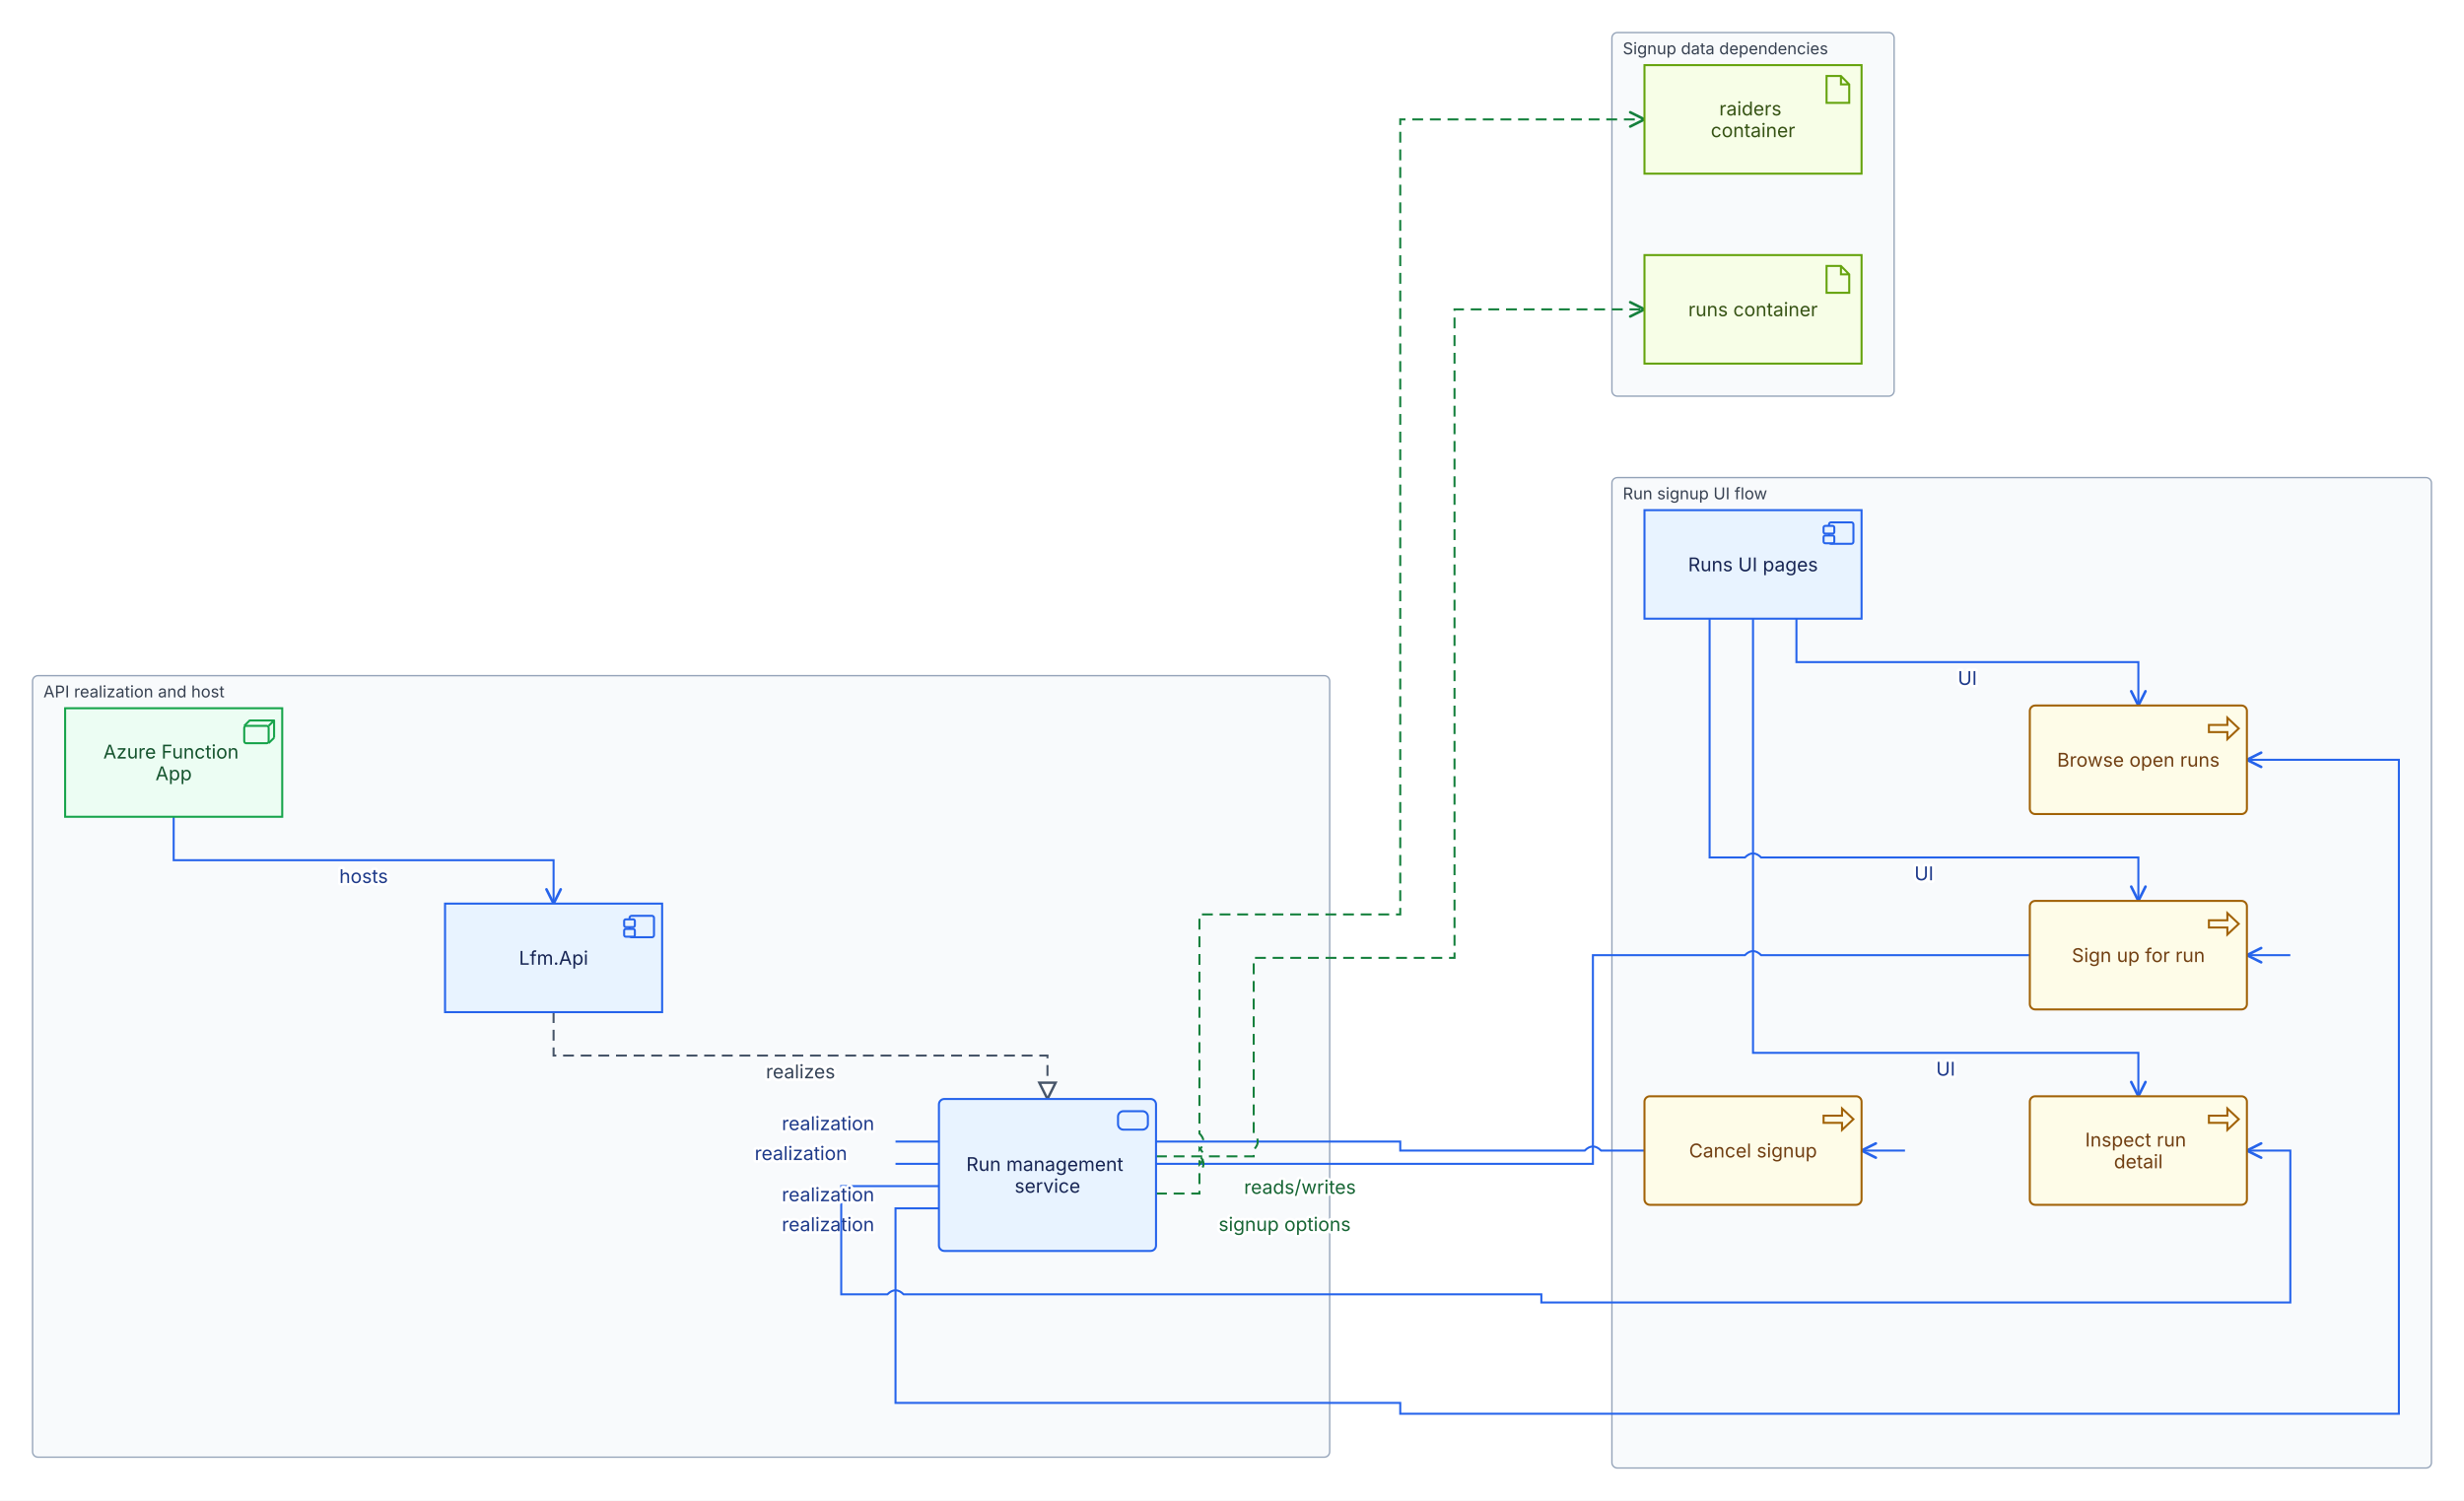
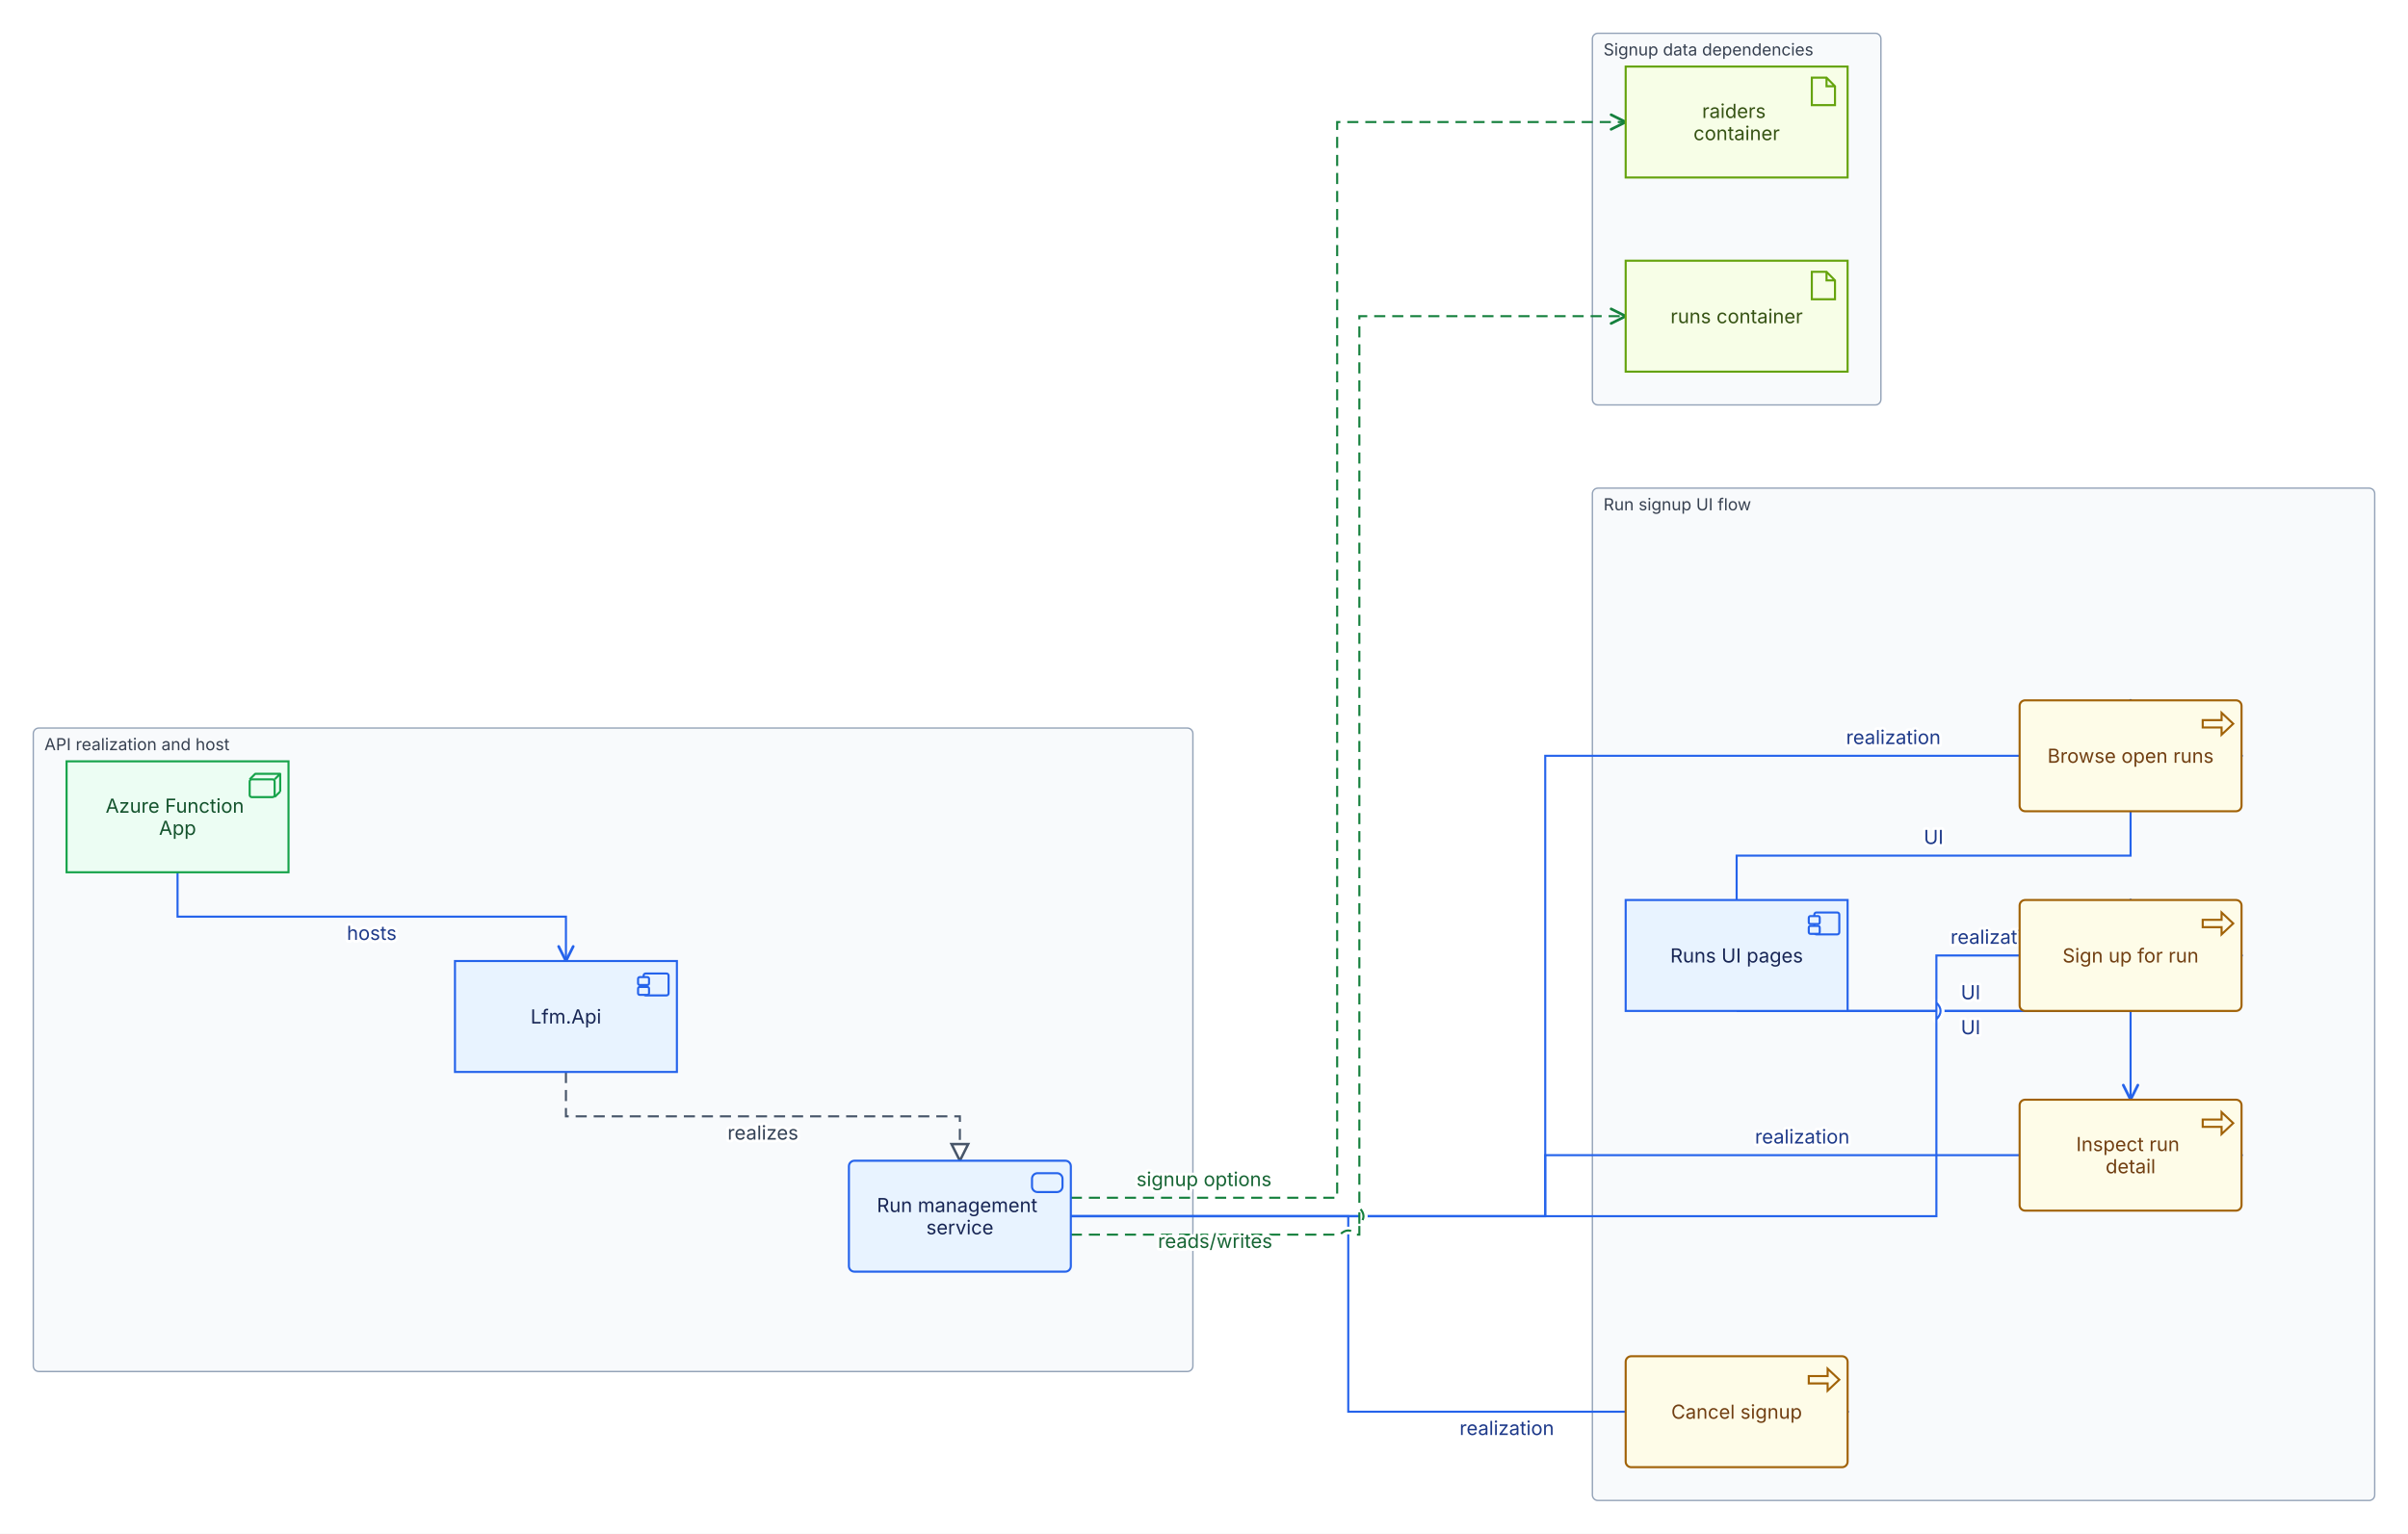
- <svg xmlns="http://www.w3.org/2000/svg" width="1816" height="1106" viewBox="-12.0 -12.0 1816.0 1106.0">
-   <rect x="-12.0" y="-12.0" width="1816.0" height="1106.0" fill="#ffffff" />
+ <svg xmlns="http://www.w3.org/2000/svg" width="1736" height="1106" viewBox="-12.0 -12.0 1736.0 1106.0">
+   <rect x="-12.0" y="-12.0" width="1736.0" height="1106.0" fill="#ffffff" />
  <g font-family="Inter, Arial, sans-serif" font-size="14.0">
    <g data-dediren-group-id="run-signup-realization-ui-flow">
-       <rect x="1176.0" y="340.0" width="604.0" height="730.0" rx="4.0" fill="#f8fafc" stroke="#94a3b8" stroke-width="1.0" />
-       <text x="1184.0" y="356.0" fill="#374151" font-size="12.0">Run signup UI flow</text>
+       <rect x="1136.0" y="340.0" width="564.0" height="730.0" rx="4.0" fill="#f8fafc" stroke="#94a3b8" stroke-width="1.0" />
+       <text x="1144.0" y="356.0" fill="#374151" font-size="12.0">Run signup UI flow</text>
    </g>
    <g data-dediren-group-id="run-signup-realization-api-host">
-       <rect x="12.0" y="486.0" width="956.0" height="576.0" rx="4.0" fill="#f8fafc" stroke="#94a3b8" stroke-width="1.0" />
-       <text x="20.0" y="502.0" fill="#374151" font-size="12.0">API realization and host</text>
+       <rect x="12.0" y="513.0" width="836.0" height="464.0" rx="4.0" fill="#f8fafc" stroke="#94a3b8" stroke-width="1.0" />
+       <text x="20.0" y="529.0" fill="#374151" font-size="12.0">API realization and host</text>
    </g>
    <g data-dediren-group-id="run-signup-realization-data">
-       <rect x="1176.0" y="12.0" width="208.0" height="268.0" rx="4.0" fill="#f8fafc" stroke="#94a3b8" stroke-width="1.0" />
-       <text x="1184.0" y="28.0" fill="#374151" font-size="12.0">Signup data dependencies</text>
+       <rect x="1136.0" y="12.0" width="208.0" height="268.0" rx="4.0" fill="#f8fafc" stroke="#94a3b8" stroke-width="1.0" />
+       <text x="1144.0" y="28.0" fill="#374151" font-size="12.0">Signup data dependencies</text>
    </g>
    <g data-dediren-edge-id="runs-ui-serves-browse">
      <defs>
        <marker id="marker-end-runs-ui-serves-browse" data-dediren-edge-marker-end="open_arrow" markerWidth="9" markerHeight="9" refX="8" refY="4.5" orient="auto" markerUnits="strokeWidth">
          <path d="M 1 1 L 8 4.5 L 1 8" fill="none" stroke="#2563eb" stroke-width="1.3" stroke-linecap="round" stroke-linejoin="round" />
        </marker>
      </defs>
-       <path d="M 1312.0 444.0 L 1312.0 476.0 L 1564.0 476.0 L 1564.0 508.0" fill="none" stroke="#2563eb" stroke-width="1.5" marker-end="url(#marker-end-runs-ui-serves-browse)" />
-       <text x="1438.0" y="492.8" text-anchor="middle" fill="#1e3a8a" stroke="#ffffff" stroke-width="4" stroke-linejoin="round" paint-order="stroke">UI</text>
+       <path d="M 1240.0 717.0 L 1240.0 605.0 L 1524.0 605.0 L 1524.0 493.0" fill="none" stroke="#2563eb" stroke-width="1.5" marker-end="url(#marker-end-runs-ui-serves-browse)" />
+       <text x="1382.0" y="596.6" text-anchor="middle" fill="#1e3a8a" stroke="#ffffff" stroke-width="4" stroke-linejoin="round" paint-order="stroke">UI</text>
    </g>
    <g data-dediren-edge-id="runs-ui-serves-inspect">
      <defs>
        <marker id="marker-end-runs-ui-serves-inspect" data-dediren-edge-marker-end="open_arrow" markerWidth="9" markerHeight="9" refX="8" refY="4.5" orient="auto" markerUnits="strokeWidth">
          <path d="M 1 1 L 8 4.5 L 1 8" fill="none" stroke="#2563eb" stroke-width="1.3" stroke-linecap="round" stroke-linejoin="round" />
        </marker>
      </defs>
-       <path d="M 1280.0 444.0 L 1280.0 764.0 L 1564.0 764.0 L 1564.0 796.0" fill="none" stroke="#2563eb" stroke-width="1.5" marker-end="url(#marker-end-runs-ui-serves-inspect)" />
-       <text x="1422.0" y="780.8" text-anchor="middle" fill="#1e3a8a" stroke="#ffffff" stroke-width="4" stroke-linejoin="round" paint-order="stroke">UI</text>
+       <path d="M 1240.0 717.0 L 1524.0 717.0 L 1524.0 781.0" fill="none" stroke="#2563eb" stroke-width="1.5" marker-end="url(#marker-end-runs-ui-serves-inspect)" />
+       <text x="1408.7" y="733.8" text-anchor="middle" fill="#1e3a8a" stroke="#ffffff" stroke-width="4" stroke-linejoin="round" paint-order="stroke">UI</text>
    </g>
    <g data-dediren-edge-id="runs-ui-serves-signup">
      <defs>
        <marker id="marker-end-runs-ui-serves-signup" data-dediren-edge-marker-end="open_arrow" markerWidth="9" markerHeight="9" refX="8" refY="4.5" orient="auto" markerUnits="strokeWidth">
          <path d="M 1 1 L 8 4.5 L 1 8" fill="none" stroke="#2563eb" stroke-width="1.3" stroke-linecap="round" stroke-linejoin="round" />
        </marker>
      </defs>
-       <path d="M 1248.0 444.0 L 1248.0 620.0 L 1274.0 620.0 Q 1280.0 614.0 1286.0 620.0 L 1564.0 620.0 L 1564.0 652.0" fill="none" stroke="#2563eb" stroke-width="1.5" marker-end="url(#marker-end-runs-ui-serves-signup)" />
-       <text x="1406.0" y="636.8" text-anchor="middle" fill="#1e3a8a" stroke="#ffffff" stroke-width="4" stroke-linejoin="round" paint-order="stroke">UI</text>
+       <path d="M 1240.0 717.0 L 1524.0 717.0 L 1524.0 637.0" fill="none" stroke="#2563eb" stroke-width="1.5" marker-end="url(#marker-end-runs-ui-serves-signup)" />
+       <text x="1408.7" y="708.6" text-anchor="middle" fill="#1e3a8a" stroke="#ffffff" stroke-width="4" stroke-linejoin="round" paint-order="stroke">UI</text>
    </g>
    <g data-dediren-edge-id="run-service-serves-browse">
      <defs>
        <marker id="marker-end-run-service-serves-browse" data-dediren-edge-marker-end="open_arrow" markerWidth="9" markerHeight="9" refX="8" refY="4.5" orient="auto" markerUnits="strokeWidth">
          <path d="M 1 1 L 8 4.5 L 1 8" fill="none" stroke="#2563eb" stroke-width="1.3" stroke-linecap="round" stroke-linejoin="round" />
        </marker>
      </defs>
-       <path d="M 680.0 878.6 L 648.0 878.6 L 648.0 1022.0 L 1020.0 1022.0 L 1020.0 1030.0 L 1756.0 1030.0 L 1756.0 548.0 L 1644.0 548.0" fill="none" stroke="#2563eb" stroke-width="1.5" marker-end="url(#marker-end-run-service-serves-browse)" />
-       <text x="598.3" y="895.4" text-anchor="middle" fill="#1e3a8a" stroke="#ffffff" stroke-width="4" stroke-linejoin="round" paint-order="stroke">realization</text>
+       <g data-dediren-line-jump-masks="run-service-serves-browse">
+         <path d="M 1518.0 533.0 Q 1524.0 527.0 1530.0 533.0" fill="none" stroke="#ffffff" stroke-width="5.5" stroke-linecap="round" stroke-linejoin="round" />
+       </g>
+       <path d="M 600.0 865.0 L 1102.0 865.0 L 1102.0 533.0 L 1518.0 533.0 Q 1524.0 527.0 1530.0 533.0 L 1604.0 533.0" fill="none" stroke="#2563eb" stroke-width="1.5" marker-end="url(#marker-end-run-service-serves-browse)" />
+       <text x="1353.0" y="524.6" text-anchor="middle" fill="#1e3a8a" stroke="#ffffff" stroke-width="4" stroke-linejoin="round" paint-order="stroke">realization</text>
    </g>
    <g data-dediren-edge-id="run-service-serves-inspect">
      <defs>
        <marker id="marker-end-run-service-serves-inspect" data-dediren-edge-marker-end="open_arrow" markerWidth="9" markerHeight="9" refX="8" refY="4.5" orient="auto" markerUnits="strokeWidth">
          <path d="M 1 1 L 8 4.5 L 1 8" fill="none" stroke="#2563eb" stroke-width="1.3" stroke-linecap="round" stroke-linejoin="round" />
        </marker>
      </defs>
-       <path d="M 680.0 862.2 L 608.0 862.2 L 608.0 942.0 L 642.0 942.0 Q 648.0 936.0 654.0 942.0 L 1124.0 942.0 L 1124.0 948.0 L 1676.0 948.0 L 1676.0 836.0 L 1644.0 836.0" fill="none" stroke="#2563eb" stroke-width="1.5" marker-end="url(#marker-end-run-service-serves-inspect)" />
-       <text x="578.3" y="843.0" text-anchor="middle" fill="#1e3a8a" stroke="#ffffff" stroke-width="4" stroke-linejoin="round" paint-order="stroke">realization</text>
+       <path d="M 600.0 865.0 L 1102.0 865.0 L 1102.0 821.0 L 1604.0 821.0" fill="none" stroke="#2563eb" stroke-width="1.5" marker-end="url(#marker-end-run-service-serves-inspect)" />
+       <text x="1287.3" y="812.6" text-anchor="middle" fill="#1e3a8a" stroke="#ffffff" stroke-width="4" stroke-linejoin="round" paint-order="stroke">realization</text>
    </g>
    <g data-dediren-edge-id="run-service-serves-signup">
      <defs>
        <marker id="marker-end-run-service-serves-signup" data-dediren-edge-marker-end="open_arrow" markerWidth="9" markerHeight="9" refX="8" refY="4.5" orient="auto" markerUnits="strokeWidth">
          <path d="M 1 1 L 8 4.5 L 1 8" fill="none" stroke="#2563eb" stroke-width="1.3" stroke-linecap="round" stroke-linejoin="round" />
        </marker>
      </defs>
-       <path d="M 680.0 845.8 L 648.0 845.8 L 1162.0 845.8 L 1162.0 692.0 L 1274.0 692.0 Q 1280.0 686.0 1286.0 692.0 L 1676.0 692.0 L 1644.0 692.0" fill="none" stroke="#2563eb" stroke-width="1.5" marker-end="url(#marker-end-run-service-serves-signup)" />
-       <text x="598.3" y="873.4" text-anchor="middle" fill="#1e3a8a" stroke="#ffffff" stroke-width="4" stroke-linejoin="round" paint-order="stroke">realization</text>
+       <g data-dediren-line-jump-masks="run-service-serves-signup">
+         <path d="M 1384.0 723.0 Q 1390.0 717.0 1384.0 711.0" fill="none" stroke="#ffffff" stroke-width="5.5" stroke-linecap="round" stroke-linejoin="round" />
+         <path d="M 1384.0 723.0 Q 1390.0 717.0 1384.0 711.0" fill="none" stroke="#ffffff" stroke-width="5.5" stroke-linecap="round" stroke-linejoin="round" />
+         <path d="M 1518.0 677.0 Q 1524.0 671.0 1530.0 677.0" fill="none" stroke="#ffffff" stroke-width="5.5" stroke-linecap="round" stroke-linejoin="round" />
+       </g>
+       <path d="M 600.0 865.0 L 1384.0 865.0 L 1384.0 723.0 Q 1390.0 717.0 1384.0 711.0 L 1384.0 723.0 Q 1390.0 717.0 1384.0 711.0 L 1384.0 677.0 L 1518.0 677.0 Q 1524.0 671.0 1530.0 677.0 L 1604.0 677.0" fill="none" stroke="#2563eb" stroke-width="1.5" marker-end="url(#marker-end-run-service-serves-signup)" />
+       <text x="1428.3" y="668.6" text-anchor="middle" fill="#1e3a8a" stroke="#ffffff" stroke-width="4" stroke-linejoin="round" paint-order="stroke">realization</text>
    </g>
    <g data-dediren-edge-id="run-service-serves-cancel">
      <defs>
        <marker id="marker-end-run-service-serves-cancel" data-dediren-edge-marker-end="open_arrow" markerWidth="9" markerHeight="9" refX="8" refY="4.5" orient="auto" markerUnits="strokeWidth">
          <path d="M 1 1 L 8 4.5 L 1 8" fill="none" stroke="#2563eb" stroke-width="1.3" stroke-linecap="round" stroke-linejoin="round" />
        </marker>
      </defs>
-       <path d="M 680.0 829.4 L 648.0 829.4 L 1020.0 829.4 L 1020.0 836.0 L 1156.0 836.0 Q 1162.0 830.0 1168.0 836.0 L 1392.0 836.0 L 1360.0 836.0" fill="none" stroke="#2563eb" stroke-width="1.5" marker-end="url(#marker-end-run-service-serves-cancel)" />
-       <text x="598.3" y="821.0" text-anchor="middle" fill="#1e3a8a" stroke="#ffffff" stroke-width="4" stroke-linejoin="round" paint-order="stroke">realization</text>
+       <path d="M 600.0 865.0 L 960.0 865.0 L 960.0 1006.0 L 1320.0 1006.0" fill="none" stroke="#2563eb" stroke-width="1.5" marker-end="url(#marker-end-run-service-serves-cancel)" />
+       <text x="1074.3" y="1022.8" text-anchor="middle" fill="#1e3a8a" stroke="#ffffff" stroke-width="4" stroke-linejoin="round" paint-order="stroke">realization</text>
    </g>
    <g data-dediren-edge-id="api-realizes-run-service">
      <defs>
        <marker id="marker-end-api-realizes-run-service" data-dediren-edge-marker-end="hollow_triangle" markerWidth="10" markerHeight="10" refX="9" refY="5" orient="auto" markerUnits="strokeWidth">
          <path d="M 1 1 L 9 5 L 1 9 z" fill="#ffffff" stroke="#475569" stroke-width="1.2" />
        </marker>
      </defs>
-       <path d="M 396.0 734.0 L 396.0 766.0 L 760.0 766.0 L 760.0 798.0" fill="none" stroke="#475569" stroke-width="1.5" stroke-dasharray="8 5" marker-end="url(#marker-end-api-realizes-run-service)" />
-       <text x="578.0" y="782.8" text-anchor="middle" fill="#334155" stroke="#ffffff" stroke-width="4" stroke-linejoin="round" paint-order="stroke">realizes</text>
+       <path d="M 396.0 761.0 L 396.0 793.0 L 680.0 793.0 L 680.0 825.0" fill="none" stroke="#475569" stroke-width="1.5" stroke-dasharray="8 5" marker-end="url(#marker-end-api-realizes-run-service)" />
+       <text x="538.0" y="809.8" text-anchor="middle" fill="#334155" stroke="#ffffff" stroke-width="4" stroke-linejoin="round" paint-order="stroke">realizes</text>
    </g>
    <g data-dediren-edge-id="function-app-hosts-api">
      <defs>
        <marker id="marker-end-function-app-hosts-api" data-dediren-edge-marker-end="open_arrow" markerWidth="9" markerHeight="9" refX="8" refY="4.5" orient="auto" markerUnits="strokeWidth">
          <path d="M 1 1 L 8 4.5 L 1 8" fill="none" stroke="#2563eb" stroke-width="1.3" stroke-linecap="round" stroke-linejoin="round" />
        </marker>
      </defs>
-       <path d="M 116.0 590.0 L 116.0 622.0 L 396.0 622.0 L 396.0 654.0" fill="none" stroke="#2563eb" stroke-width="1.5" marker-end="url(#marker-end-function-app-hosts-api)" />
-       <text x="256.0" y="638.8" text-anchor="middle" fill="#1e3a8a" stroke="#ffffff" stroke-width="4" stroke-linejoin="round" paint-order="stroke">hosts</text>
+       <path d="M 116.0 617.0 L 116.0 649.0 L 396.0 649.0 L 396.0 681.0" fill="none" stroke="#2563eb" stroke-width="1.5" marker-end="url(#marker-end-function-app-hosts-api)" />
+       <text x="256.0" y="665.8" text-anchor="middle" fill="#1e3a8a" stroke="#ffffff" stroke-width="4" stroke-linejoin="round" paint-order="stroke">hosts</text>
    </g>
    <g data-dediren-edge-id="run-service-accesses-runs">
      <defs>
        <marker id="marker-end-run-service-accesses-runs" data-dediren-edge-marker-end="open_arrow" markerWidth="9" markerHeight="9" refX="8" refY="4.5" orient="auto" markerUnits="strokeWidth">
          <path d="M 1 1 L 8 4.5 L 1 8" fill="none" stroke="#15803d" stroke-width="1.3" stroke-linecap="round" stroke-linejoin="round" />
        </marker>
      </defs>
-       <path d="M 840.0 840.3 L 912.0 840.3 L 912.0 835.4 Q 918.0 829.4 912.0 823.4 L 912.0 694.0 L 1060.0 694.0 L 1060.0 216.0 L 1200.0 216.0" fill="none" stroke="#15803d" stroke-width="1.5" stroke-dasharray="8 5" marker-end="url(#marker-end-run-service-accesses-runs)" />
-       <text x="946.1" y="867.9" text-anchor="middle" fill="#166534" stroke="#ffffff" stroke-width="4" stroke-linejoin="round" paint-order="stroke">reads/writes</text>
+       <g data-dediren-line-jump-masks="run-service-accesses-runs">
+         <path d="M 954.0 878.3 Q 960.0 872.3 966.0 878.3" fill="none" stroke="#ffffff" stroke-width="5.5" stroke-linecap="round" stroke-linejoin="round" />
+         <path d="M 968.0 871.0 Q 974.0 865.0 968.0 859.0" fill="none" stroke="#ffffff" stroke-width="5.5" stroke-linecap="round" stroke-linejoin="round" />
+         <path d="M 968.0 871.0 Q 974.0 865.0 968.0 859.0" fill="none" stroke="#ffffff" stroke-width="5.5" stroke-linecap="round" stroke-linejoin="round" />
+         <path d="M 968.0 871.0 Q 974.0 865.0 968.0 859.0" fill="none" stroke="#ffffff" stroke-width="5.5" stroke-linecap="round" stroke-linejoin="round" />
+       </g>
+       <path d="M 760.0 878.3 L 954.0 878.3 Q 960.0 872.3 966.0 878.3 L 968.0 878.3 L 968.0 871.0 Q 974.0 865.0 968.0 859.0 L 968.0 871.0 Q 974.0 865.0 968.0 859.0 L 968.0 871.0 Q 974.0 865.0 968.0 859.0 L 968.0 216.0 L 1160.0 216.0" fill="none" stroke="#15803d" stroke-width="1.5" stroke-dasharray="8 5" marker-end="url(#marker-end-run-service-accesses-runs)" />
+       <text x="864.0" y="887.9" text-anchor="middle" fill="#166534" stroke="#ffffff" stroke-width="4" stroke-linejoin="round" paint-order="stroke">reads/writes</text>
    </g>
    <g data-dediren-edge-id="run-service-accesses-raiders">
      <defs>
        <marker id="marker-end-run-service-accesses-raiders" data-dediren-edge-marker-end="open_arrow" markerWidth="9" markerHeight="9" refX="8" refY="4.5" orient="auto" markerUnits="strokeWidth">
          <path d="M 1 1 L 8 4.5 L 1 8" fill="none" stroke="#15803d" stroke-width="1.3" stroke-linecap="round" stroke-linejoin="round" />
        </marker>
      </defs>
-       <path d="M 840.0 867.7 L 872.0 867.7 L 872.0 851.8 Q 878.0 845.8 872.0 839.8 L 872.0 846.3 Q 878.0 840.3 872.0 834.3 L 872.0 835.4 Q 878.0 829.4 872.0 823.4 L 872.0 662.0 L 1020.0 662.0 L 1020.0 76.0 L 1200.0 76.0" fill="none" stroke="#15803d" stroke-width="1.5" stroke-dasharray="8 5" marker-end="url(#marker-end-run-service-accesses-raiders)" />
-       <text x="934.8" y="895.3" text-anchor="middle" fill="#166534" stroke="#ffffff" stroke-width="4" stroke-linejoin="round" paint-order="stroke">signup options</text>
+       <path d="M 760.0 851.7 L 952.0 851.7 L 952.0 76.0 L 1160.0 76.0" fill="none" stroke="#15803d" stroke-width="1.5" stroke-dasharray="8 5" marker-end="url(#marker-end-run-service-accesses-raiders)" />
+       <text x="856.0" y="843.3" text-anchor="middle" fill="#166534" stroke="#ffffff" stroke-width="4" stroke-linejoin="round" paint-order="stroke">signup options</text>
    </g>
    <g data-dediren-node-id="browse-open-runs">
-       <rect data-dediren-node-shape="archimate_rounded_rectangle" x="1484.0" y="508.0" width="160.0" height="80.0" rx="4.0" fill="#fefce8" stroke="#a16207" stroke-width="1.5" />
-       <g data-dediren-node-decorator="archimate_business_process" data-dediren-icon-kind="process" data-dediren-icon-size="22">
-         <path data-dediren-icon-part="process-arrow" d="M 1616.0 522.3 L 1629.6 522.3 L 1629.6 517.0 L 1638.0 524.9 L 1629.6 532.8 L 1629.6 527.6 L 1616.0 527.6 Z" fill="#fefce8" stroke="#a16207" stroke-width="1.5" />
-       </g>
-       <text x="1564.0" y="548.0" text-anchor="middle" dominant-baseline="middle" fill="#713f12" font-size="14.0">Browse open runs</text>
+       <rect data-dediren-node-shape="archimate_rounded_rectangle" x="1444.0" y="493.0" width="160.0" height="80.0" rx="4.0" fill="#fefce8" stroke="#a16207" stroke-width="1.5" />
+       <g data-dediren-node-decorator="archimate_business_process" data-dediren-icon-kind="process" data-dediren-icon-size="22">
+         <path data-dediren-icon-part="process-arrow" d="M 1576.0 507.3 L 1589.6 507.3 L 1589.6 502.0 L 1598.0 509.9 L 1589.6 517.8 L 1589.6 512.6 L 1576.0 512.6 Z" fill="#fefce8" stroke="#a16207" stroke-width="1.5" />
+       </g>
+       <text x="1524.0" y="533.0" text-anchor="middle" dominant-baseline="middle" fill="#713f12" font-size="14.0">Browse open runs</text>
    </g>
    <g data-dediren-node-id="inspect-run-detail">
-       <rect data-dediren-node-shape="archimate_rounded_rectangle" x="1484.0" y="796.0" width="160.0" height="80.0" rx="4.0" fill="#fefce8" stroke="#a16207" stroke-width="1.5" />
-       <g data-dediren-node-decorator="archimate_business_process" data-dediren-icon-kind="process" data-dediren-icon-size="22">
-         <path data-dediren-icon-part="process-arrow" d="M 1616.0 810.3 L 1629.6 810.3 L 1629.6 805.0 L 1638.0 812.9 L 1629.6 820.8 L 1629.6 815.6 L 1616.0 815.6 Z" fill="#fefce8" stroke="#a16207" stroke-width="1.5" />
-       </g>
-       <text x="1564.0" y="828.0" text-anchor="middle" dominant-baseline="middle" fill="#713f12" font-size="14.0">
-         <tspan x="1564.0" dy="0">Inspect run</tspan>
-         <tspan x="1564.0" dy="16.0">detail</tspan>
+       <rect data-dediren-node-shape="archimate_rounded_rectangle" x="1444.0" y="781.0" width="160.0" height="80.0" rx="4.0" fill="#fefce8" stroke="#a16207" stroke-width="1.5" />
+       <g data-dediren-node-decorator="archimate_business_process" data-dediren-icon-kind="process" data-dediren-icon-size="22">
+         <path data-dediren-icon-part="process-arrow" d="M 1576.0 795.3 L 1589.6 795.3 L 1589.6 790.0 L 1598.0 797.9 L 1589.6 805.8 L 1589.6 800.6 L 1576.0 800.6 Z" fill="#fefce8" stroke="#a16207" stroke-width="1.5" />
+       </g>
+       <text x="1524.0" y="813.0" text-anchor="middle" dominant-baseline="middle" fill="#713f12" font-size="14.0">
+         <tspan x="1524.0" dy="0">Inspect run</tspan>
+         <tspan x="1524.0" dy="16.0">detail</tspan>
      </text>
    </g>
    <g data-dediren-node-id="sign-up-for-run">
-       <rect data-dediren-node-shape="archimate_rounded_rectangle" x="1484.0" y="652.0" width="160.0" height="80.0" rx="4.0" fill="#fefce8" stroke="#a16207" stroke-width="1.5" />
-       <g data-dediren-node-decorator="archimate_business_process" data-dediren-icon-kind="process" data-dediren-icon-size="22">
-         <path data-dediren-icon-part="process-arrow" d="M 1616.0 666.3 L 1629.6 666.3 L 1629.6 661.0 L 1638.0 668.9 L 1629.6 676.8 L 1629.6 671.6 L 1616.0 671.6 Z" fill="#fefce8" stroke="#a16207" stroke-width="1.5" />
-       </g>
-       <text x="1564.0" y="692.0" text-anchor="middle" dominant-baseline="middle" fill="#713f12" font-size="14.0">Sign up for run</text>
+       <rect data-dediren-node-shape="archimate_rounded_rectangle" x="1444.0" y="637.0" width="160.0" height="80.0" rx="4.0" fill="#fefce8" stroke="#a16207" stroke-width="1.5" />
+       <g data-dediren-node-decorator="archimate_business_process" data-dediren-icon-kind="process" data-dediren-icon-size="22">
+         <path data-dediren-icon-part="process-arrow" d="M 1576.0 651.3 L 1589.6 651.3 L 1589.6 646.0 L 1598.0 653.9 L 1589.6 661.8 L 1589.6 656.6 L 1576.0 656.6 Z" fill="#fefce8" stroke="#a16207" stroke-width="1.5" />
+       </g>
+       <text x="1524.0" y="677.0" text-anchor="middle" dominant-baseline="middle" fill="#713f12" font-size="14.0">Sign up for run</text>
    </g>
    <g data-dediren-node-id="cancel-signup">
-       <rect data-dediren-node-shape="archimate_rounded_rectangle" x="1200.0" y="796.0" width="160.0" height="80.0" rx="4.0" fill="#fefce8" stroke="#a16207" stroke-width="1.5" />
-       <g data-dediren-node-decorator="archimate_business_process" data-dediren-icon-kind="process" data-dediren-icon-size="22">
-         <path data-dediren-icon-part="process-arrow" d="M 1332.0 810.3 L 1345.6 810.3 L 1345.6 805.0 L 1354.0 812.9 L 1345.6 820.8 L 1345.6 815.6 L 1332.0 815.6 Z" fill="#fefce8" stroke="#a16207" stroke-width="1.5" />
-       </g>
-       <text x="1280.0" y="836.0" text-anchor="middle" dominant-baseline="middle" fill="#713f12" font-size="14.0">Cancel signup</text>
+       <rect data-dediren-node-shape="archimate_rounded_rectangle" x="1160.0" y="966.0" width="160.0" height="80.0" rx="4.0" fill="#fefce8" stroke="#a16207" stroke-width="1.5" />
+       <g data-dediren-node-decorator="archimate_business_process" data-dediren-icon-kind="process" data-dediren-icon-size="22">
+         <path data-dediren-icon-part="process-arrow" d="M 1292.0 980.3 L 1305.6 980.3 L 1305.6 975.0 L 1314.0 982.9 L 1305.6 990.8 L 1305.6 985.6 L 1292.0 985.6 Z" fill="#fefce8" stroke="#a16207" stroke-width="1.5" />
+       </g>
+       <text x="1240.0" y="1006.0" text-anchor="middle" dominant-baseline="middle" fill="#713f12" font-size="14.0">Cancel signup</text>
    </g>
    <g data-dediren-node-id="runs-ui-entry">
-       <rect data-dediren-node-shape="archimate_rectangle" x="1200.0" y="364.0" width="160.0" height="80.0" rx="0" fill="#e8f3ff" stroke="#2563eb" stroke-width="1.5" />
+       <rect data-dediren-node-shape="archimate_rectangle" x="1160.0" y="637.0" width="160.0" height="80.0" rx="0" fill="#e8f3ff" stroke="#2563eb" stroke-width="1.5" />
      <g data-dediren-node-decorator="archimate_application_component" data-dediren-icon-kind="component" data-dediren-icon-size="22">
-         <rect x="1336.0" y="373.0" width="18.0" height="15.8" rx="1.5" fill="#e8f3ff" stroke="#2563eb" stroke-width="1.5" />
-         <rect x="1332.0" y="375.6" width="7.9" height="5.7" rx="1.2" fill="#e8f3ff" stroke="#2563eb" stroke-width="1.5" />
-         <rect x="1332.0" y="382.7" width="7.9" height="5.7" rx="1.2" fill="#e8f3ff" stroke="#2563eb" stroke-width="1.5" />
-       </g>
-       <text x="1280.0" y="404.0" text-anchor="middle" dominant-baseline="middle" fill="#172554" font-size="14.0">Runs UI pages</text>
+         <rect x="1296.0" y="646.0" width="18.0" height="15.8" rx="1.5" fill="#e8f3ff" stroke="#2563eb" stroke-width="1.5" />
+         <rect x="1292.0" y="648.6" width="7.9" height="5.7" rx="1.2" fill="#e8f3ff" stroke="#2563eb" stroke-width="1.5" />
+         <rect x="1292.0" y="655.7" width="7.9" height="5.7" rx="1.2" fill="#e8f3ff" stroke="#2563eb" stroke-width="1.5" />
+       </g>
+       <text x="1240.0" y="677.0" text-anchor="middle" dominant-baseline="middle" fill="#172554" font-size="14.0">Runs UI pages</text>
    </g>
    <g data-dediren-node-id="run-management-service">
-       <rect data-dediren-node-shape="archimate_rounded_rectangle" x="680.0" y="798.0" width="160.0" height="112.0" rx="4.0" fill="#e8f3ff" stroke="#2563eb" stroke-width="1.5" />
+       <rect data-dediren-node-shape="archimate_rounded_rectangle" x="600.0" y="825.0" width="160.0" height="80.0" rx="4.0" fill="#e8f3ff" stroke="#2563eb" stroke-width="1.5" />
      <g data-dediren-node-decorator="archimate_application_service" data-dediren-icon-kind="service" data-dediren-icon-size="22">
-         <rect x="812.0" y="807.0" width="22.0" height="13.6" rx="4.0" fill="#e8f3ff" stroke="#2563eb" stroke-width="1.5" />
-       </g>
-       <text x="760.0" y="846.0" text-anchor="middle" dominant-baseline="middle" fill="#172554" font-size="14.0">
-         <tspan x="760.0" dy="0">Run management</tspan>
-         <tspan x="760.0" dy="16.0">service</tspan>
+         <rect x="732.0" y="834.0" width="22.0" height="13.6" rx="4.0" fill="#e8f3ff" stroke="#2563eb" stroke-width="1.5" />
+       </g>
+       <text x="680.0" y="857.0" text-anchor="middle" dominant-baseline="middle" fill="#172554" font-size="14.0">
+         <tspan x="680.0" dy="0">Run management</tspan>
+         <tspan x="680.0" dy="16.0">service</tspan>
      </text>
    </g>
    <g data-dediren-node-id="lfm-api">
-       <rect data-dediren-node-shape="archimate_rectangle" x="316.0" y="654.0" width="160.0" height="80.0" rx="0" fill="#e8f3ff" stroke="#2563eb" stroke-width="1.5" />
+       <rect data-dediren-node-shape="archimate_rectangle" x="316.0" y="681.0" width="160.0" height="80.0" rx="0" fill="#e8f3ff" stroke="#2563eb" stroke-width="1.5" />
      <g data-dediren-node-decorator="archimate_application_component" data-dediren-icon-kind="component" data-dediren-icon-size="22">
-         <rect x="452.0" y="663.0" width="18.0" height="15.8" rx="1.5" fill="#e8f3ff" stroke="#2563eb" stroke-width="1.5" />
-         <rect x="448.0" y="665.6" width="7.9" height="5.7" rx="1.2" fill="#e8f3ff" stroke="#2563eb" stroke-width="1.5" />
-         <rect x="448.0" y="672.7" width="7.9" height="5.7" rx="1.2" fill="#e8f3ff" stroke="#2563eb" stroke-width="1.5" />
-       </g>
-       <text x="396.0" y="694.0" text-anchor="middle" dominant-baseline="middle" fill="#172554" font-size="14.0">Lfm.Api</text>
+         <rect x="452.0" y="690.0" width="18.0" height="15.8" rx="1.5" fill="#e8f3ff" stroke="#2563eb" stroke-width="1.5" />
+         <rect x="448.0" y="692.6" width="7.9" height="5.7" rx="1.2" fill="#e8f3ff" stroke="#2563eb" stroke-width="1.5" />
+         <rect x="448.0" y="699.7" width="7.9" height="5.7" rx="1.2" fill="#e8f3ff" stroke="#2563eb" stroke-width="1.5" />
+       </g>
+       <text x="396.0" y="721.0" text-anchor="middle" dominant-baseline="middle" fill="#172554" font-size="14.0">Lfm.Api</text>
    </g>
    <g data-dediren-node-id="function-app">
-       <rect data-dediren-node-shape="archimate_rectangle" x="36.0" y="510.0" width="160.0" height="80.0" rx="0" fill="#ecfdf3" stroke="#16a34a" stroke-width="1.5" />
+       <rect data-dediren-node-shape="archimate_rectangle" x="36.0" y="537.0" width="160.0" height="80.0" rx="0" fill="#ecfdf3" stroke="#16a34a" stroke-width="1.5" />
      <g data-dediren-node-decorator="archimate_technology_node" data-dediren-icon-kind="node" data-dediren-icon-size="22">
-         <rect x="168.0" y="523.0" width="18.0" height="12.8" rx="1.5" fill="#ecfdf3" stroke="#16a34a" stroke-width="1.5" />
-         <path data-dediren-icon-part="node-3d-edges" d="M 168.0 523.0 L 172.0 519.0 L 190.0 519.0 L 186.0 523.0 M 186.0 523.0 L 190.0 519.0 M 186.0 535.7 L 190.0 531.8 M 190.0 519.0 L 190.0 531.8" fill="none" stroke="#16a34a" stroke-width="1.5" stroke-linejoin="round" />
-       </g>
-       <text x="116.0" y="542.0" text-anchor="middle" dominant-baseline="middle" fill="#14532d" font-size="14.0">
+         <rect x="168.0" y="550.0" width="18.0" height="12.8" rx="1.5" fill="#ecfdf3" stroke="#16a34a" stroke-width="1.5" />
+         <path data-dediren-icon-part="node-3d-edges" d="M 168.0 550.0 L 172.0 546.0 L 190.0 546.0 L 186.0 550.0 M 186.0 550.0 L 190.0 546.0 M 186.0 562.7 L 190.0 558.8 M 190.0 546.0 L 190.0 558.8" fill="none" stroke="#16a34a" stroke-width="1.5" stroke-linejoin="round" />
+       </g>
+       <text x="116.0" y="569.0" text-anchor="middle" dominant-baseline="middle" fill="#14532d" font-size="14.0">
        <tspan x="116.0" dy="0">Azure Function</tspan>
        <tspan x="116.0" dy="16.0">App</tspan>
      </text>
    </g>
    <g data-dediren-node-id="cosmos-runs">
-       <rect data-dediren-node-shape="archimate_rectangle" x="1200.0" y="176.0" width="160.0" height="80.0" rx="0" fill="#f7fee7" stroke="#65a30d" stroke-width="1.5" />
+       <rect data-dediren-node-shape="archimate_rectangle" x="1160.0" y="176.0" width="160.0" height="80.0" rx="0" fill="#f7fee7" stroke="#65a30d" stroke-width="1.5" />
      <g data-dediren-node-decorator="archimate_artifact" data-dediren-icon-kind="artifact" data-dediren-icon-size="22">
-         <path data-dediren-icon-part="artifact-document" d="M 1334.2 184.0 L 1344.8 184.0 L 1350.9 190.2 L 1350.9 203.8 L 1334.2 203.8 Z M 1344.8 184.0 L 1344.8 190.2 L 1350.9 190.2" fill="#f7fee7" stroke="#65a30d" stroke-width="1.5" />
-       </g>
-       <text x="1280.0" y="216.0" text-anchor="middle" dominant-baseline="middle" fill="#365314" font-size="14.0">runs container</text>
+         <path data-dediren-icon-part="artifact-document" d="M 1294.2 184.0 L 1304.8 184.0 L 1310.9 190.2 L 1310.9 203.8 L 1294.2 203.8 Z M 1304.8 184.0 L 1304.8 190.2 L 1310.9 190.2" fill="#f7fee7" stroke="#65a30d" stroke-width="1.5" />
+       </g>
+       <text x="1240.0" y="216.0" text-anchor="middle" dominant-baseline="middle" fill="#365314" font-size="14.0">runs container</text>
    </g>
    <g data-dediren-node-id="cosmos-raiders">
-       <rect data-dediren-node-shape="archimate_rectangle" x="1200.0" y="36.0" width="160.0" height="80.0" rx="0" fill="#f7fee7" stroke="#65a30d" stroke-width="1.5" />
+       <rect data-dediren-node-shape="archimate_rectangle" x="1160.0" y="36.0" width="160.0" height="80.0" rx="0" fill="#f7fee7" stroke="#65a30d" stroke-width="1.5" />
      <g data-dediren-node-decorator="archimate_artifact" data-dediren-icon-kind="artifact" data-dediren-icon-size="22">
-         <path data-dediren-icon-part="artifact-document" d="M 1334.2 44.0 L 1344.8 44.0 L 1350.9 50.2 L 1350.9 63.8 L 1334.2 63.8 Z M 1344.8 44.0 L 1344.8 50.2 L 1350.9 50.2" fill="#f7fee7" stroke="#65a30d" stroke-width="1.5" />
-       </g>
-       <text x="1280.0" y="68.0" text-anchor="middle" dominant-baseline="middle" fill="#365314" font-size="14.0">
-         <tspan x="1280.0" dy="0">raiders</tspan>
-         <tspan x="1280.0" dy="16.0">container</tspan>
+         <path data-dediren-icon-part="artifact-document" d="M 1294.2 44.0 L 1304.8 44.0 L 1310.9 50.2 L 1310.9 63.8 L 1294.2 63.8 Z M 1304.8 44.0 L 1304.8 50.2 L 1310.9 50.2" fill="#f7fee7" stroke="#65a30d" stroke-width="1.5" />
+       </g>
+       <text x="1240.0" y="68.0" text-anchor="middle" dominant-baseline="middle" fill="#365314" font-size="14.0">
+         <tspan x="1240.0" dy="0">raiders</tspan>
+         <tspan x="1240.0" dy="16.0">container</tspan>
      </text>
    </g>
  </g>
</svg>
